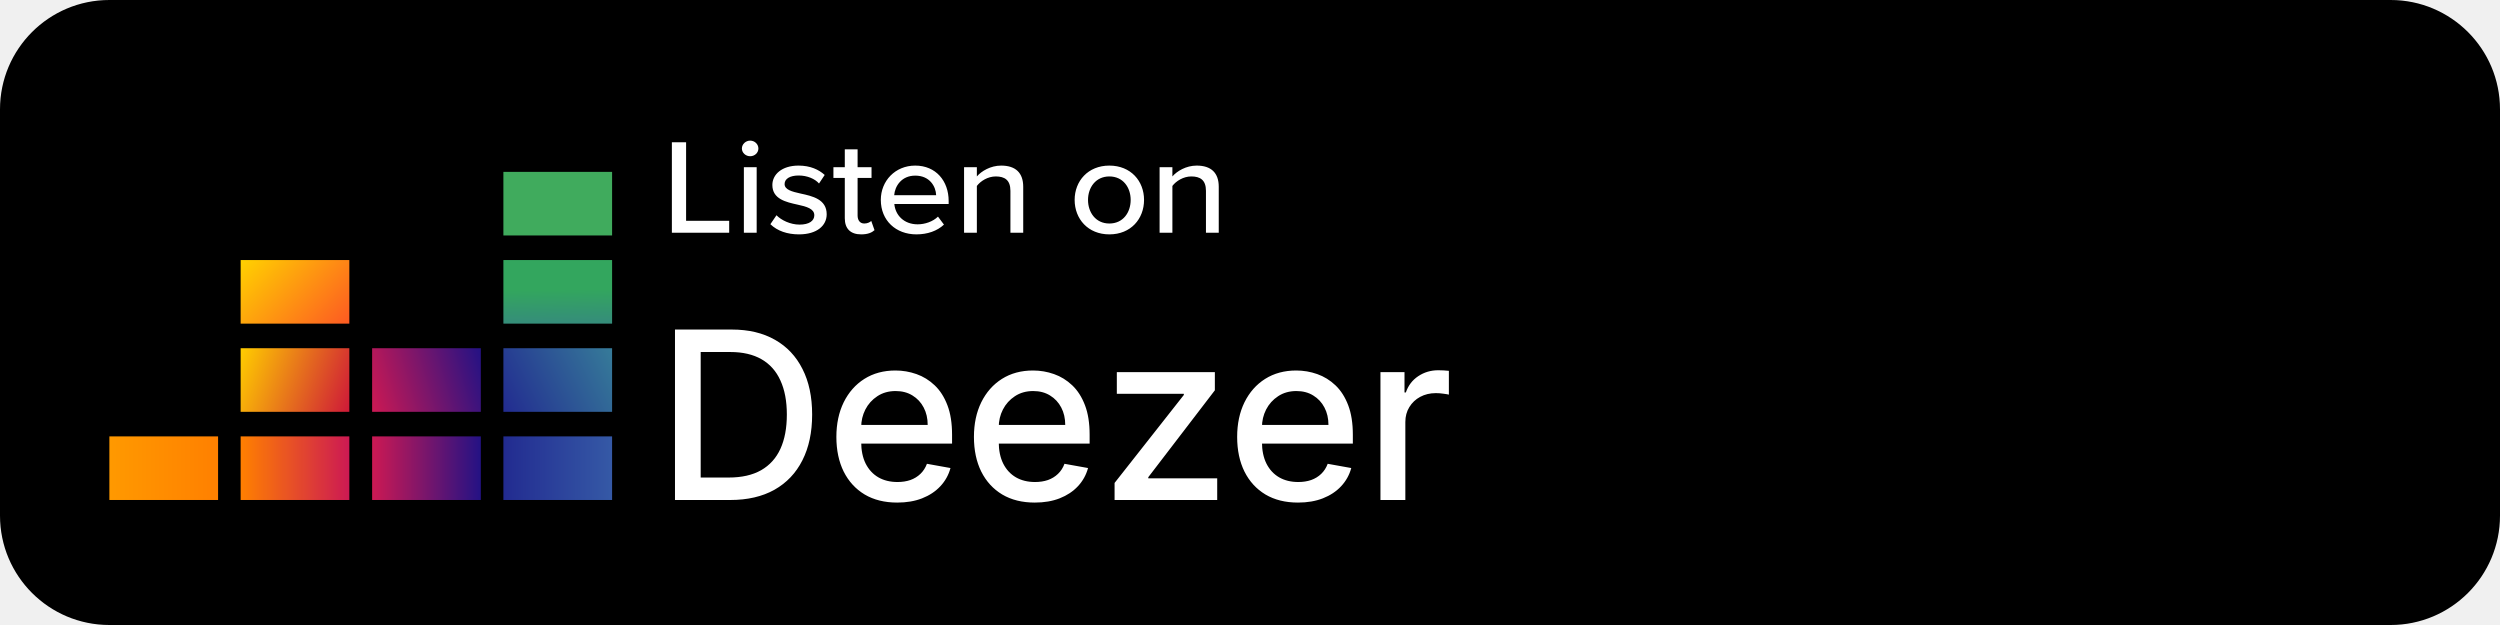
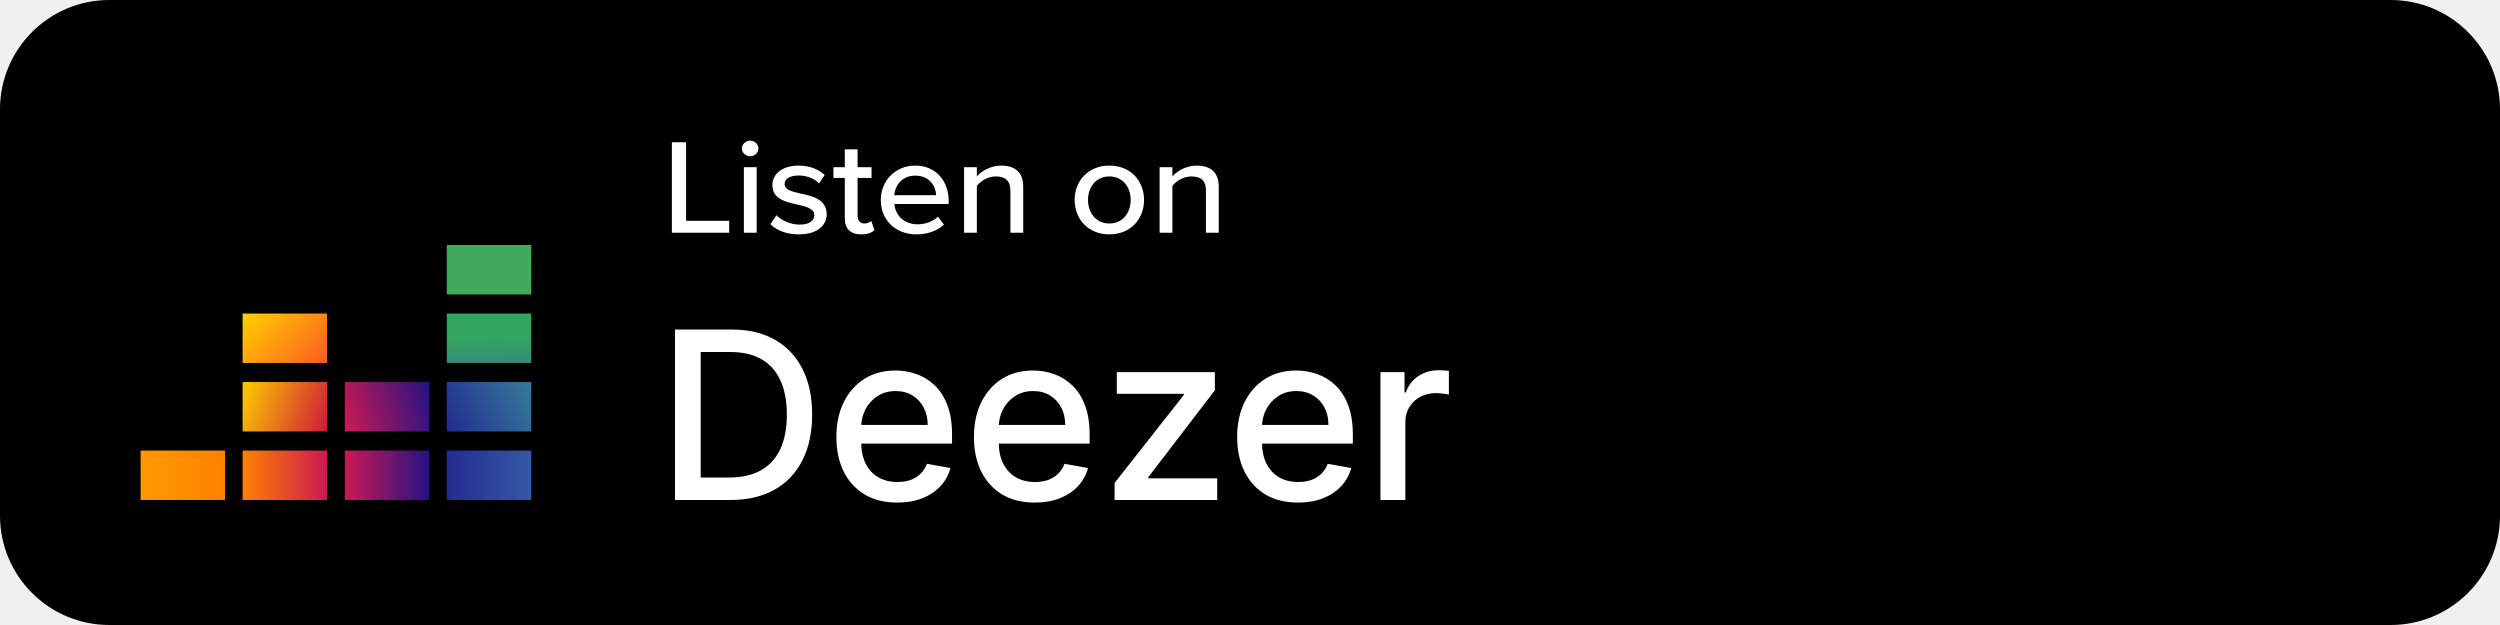
<svg xmlns="http://www.w3.org/2000/svg" width="160" height="40" viewBox="0 0 160 40" fill="none">
  <path d="M153 0H7C3.134 0 0 3.134 0 7V33C0 36.866 3.134 40 7 40H153C156.866 40 160 36.866 160 33V7C160 3.134 156.866 0 153 0Z" fill="black" />
  <path d="M43 14.896V9.104H43.91V14.132H46.668V14.896H43ZM48.009 9.999C47.727 9.999 47.481 9.781 47.481 9.504C47.481 9.226 47.727 9 48.009 9C48.3 9 48.537 9.226 48.537 9.504C48.537 9.781 48.3 9.999 48.009 9.999ZM47.608 14.896V10.702H48.427V14.896H47.608ZM49.304 14.349L49.695 13.776C49.996 14.088 50.578 14.375 51.17 14.375C51.789 14.375 52.116 14.132 52.116 13.776C52.116 13.359 51.616 13.22 51.051 13.098C50.305 12.933 49.431 12.742 49.431 11.839C49.431 11.171 50.032 10.598 51.106 10.598C51.861 10.598 52.408 10.858 52.781 11.197L52.417 11.744C52.162 11.449 51.67 11.232 51.115 11.232C50.56 11.232 50.214 11.44 50.214 11.779C50.214 12.143 50.687 12.265 51.233 12.386C51.998 12.551 52.908 12.751 52.908 13.715C52.908 14.436 52.289 15 51.133 15C50.396 15 49.75 14.783 49.304 14.349ZM55.114 15C54.422 15 54.067 14.627 54.067 13.967V11.388H53.339V10.702H54.067V9.556H54.886V10.702H55.778V11.388H54.886V13.793C54.886 14.088 55.032 14.305 55.314 14.305C55.505 14.305 55.678 14.227 55.76 14.14L55.969 14.731C55.796 14.887 55.541 15 55.114 15ZM56.372 12.794C56.372 11.579 57.292 10.598 58.575 10.598C59.895 10.598 60.714 11.579 60.714 12.864V13.055H57.237C57.301 13.767 57.847 14.357 58.73 14.357C59.194 14.357 59.704 14.184 60.031 13.863L60.413 14.375C59.977 14.783 59.358 15 58.648 15C57.337 15 56.372 14.114 56.372 12.794ZM58.575 11.24C57.692 11.24 57.273 11.918 57.228 12.491H59.913C59.895 11.935 59.503 11.24 58.575 11.24ZM64.667 14.896V12.213C64.667 11.518 64.294 11.292 63.729 11.292C63.22 11.292 62.755 11.588 62.519 11.9V14.896H61.7V10.702H62.519V11.292C62.81 10.954 63.392 10.598 64.075 10.598C65.004 10.598 65.486 11.067 65.486 11.952V14.896H64.667ZM70.998 15C69.633 15 68.777 14.01 68.777 12.794C68.777 11.588 69.633 10.598 70.998 10.598C72.372 10.598 73.219 11.588 73.219 12.794C73.219 14.01 72.372 15 70.998 15ZM70.998 14.305C71.881 14.305 72.363 13.593 72.363 12.794C72.363 12.004 71.881 11.292 70.998 11.292C70.124 11.292 69.633 12.004 69.633 12.794C69.633 13.593 70.124 14.305 70.998 14.305ZM77.181 14.896V12.213C77.181 11.518 76.808 11.292 76.243 11.292C75.734 11.292 75.269 11.588 75.033 11.9V14.896H74.214V10.702H75.033V11.292C75.324 10.954 75.907 10.598 76.589 10.598C77.518 10.598 78 11.067 78 11.952V14.896H77.181Z" fill="white" />
  <path d="M46.73 32H43.199V21.091H46.842C47.911 21.091 48.829 21.309 49.596 21.746C50.363 22.179 50.951 22.803 51.359 23.616C51.771 24.425 51.977 25.397 51.977 26.529C51.977 27.666 51.769 28.642 51.354 29.459C50.942 30.276 50.345 30.904 49.564 31.345C48.783 31.782 47.838 32 46.73 32ZM44.844 30.562H46.64C47.471 30.562 48.161 30.405 48.712 30.093C49.262 29.777 49.674 29.321 49.947 28.724C50.221 28.124 50.358 27.392 50.358 26.529C50.358 25.674 50.221 24.947 49.947 24.351C49.678 23.754 49.275 23.302 48.738 22.992C48.202 22.684 47.536 22.529 46.741 22.529H44.844V30.562ZM57.422 32.165C56.616 32.165 55.922 31.993 55.339 31.648C54.761 31.3 54.313 30.812 53.997 30.184C53.685 29.552 53.528 28.811 53.528 27.962C53.528 27.124 53.685 26.386 53.997 25.746C54.313 25.107 54.754 24.608 55.318 24.25C55.886 23.891 56.55 23.712 57.31 23.712C57.772 23.712 58.219 23.788 58.653 23.941C59.086 24.093 59.475 24.333 59.819 24.66C60.164 24.986 60.435 25.411 60.634 25.933C60.833 26.451 60.932 27.082 60.932 27.824V28.389H54.428V27.195H59.372C59.372 26.776 59.286 26.405 59.116 26.082C58.946 25.755 58.706 25.498 58.397 25.31C58.092 25.121 57.733 25.027 57.321 25.027C56.873 25.027 56.483 25.137 56.149 25.358C55.819 25.574 55.563 25.858 55.382 26.21C55.205 26.558 55.116 26.936 55.116 27.345V28.277C55.116 28.823 55.212 29.289 55.403 29.672C55.599 30.056 55.87 30.349 56.218 30.551C56.566 30.75 56.973 30.849 57.438 30.849C57.74 30.849 58.015 30.807 58.264 30.722C58.512 30.633 58.727 30.501 58.908 30.327C59.089 30.153 59.228 29.939 59.324 29.683L60.831 29.954C60.711 30.398 60.494 30.787 60.181 31.121C59.872 31.451 59.484 31.709 59.015 31.893C58.55 32.075 58.019 32.165 57.422 32.165ZM66.226 32.165C65.42 32.165 64.725 31.993 64.143 31.648C63.564 31.3 63.117 30.812 62.801 30.184C62.488 29.552 62.332 28.811 62.332 27.962C62.332 27.124 62.488 26.386 62.801 25.746C63.117 25.107 63.557 24.608 64.122 24.25C64.69 23.891 65.354 23.712 66.114 23.712C66.576 23.712 67.023 23.788 67.456 23.941C67.89 24.093 68.278 24.333 68.623 24.66C68.967 24.986 69.239 25.411 69.438 25.933C69.637 26.451 69.736 27.082 69.736 27.824V28.389H63.232V27.195H68.175C68.175 26.776 68.09 26.405 67.92 26.082C67.749 25.755 67.51 25.498 67.201 25.31C66.895 25.121 66.537 25.027 66.125 25.027C65.677 25.027 65.287 25.137 64.953 25.358C64.623 25.574 64.367 25.858 64.186 26.21C64.008 26.558 63.919 26.936 63.919 27.345V28.277C63.919 28.823 64.015 29.289 64.207 29.672C64.402 30.056 64.674 30.349 65.022 30.551C65.37 30.75 65.777 30.849 66.242 30.849C66.544 30.849 66.819 30.807 67.067 30.722C67.316 30.633 67.531 30.501 67.712 30.327C67.893 30.153 68.032 29.939 68.127 29.683L69.635 29.954C69.514 30.398 69.298 30.787 68.985 31.121C68.676 31.451 68.287 31.709 67.819 31.893C67.353 32.075 66.822 32.165 66.226 32.165ZM71.333 32V30.908L75.765 25.278V25.203H71.477V23.818H77.751V24.979L73.49 30.541V30.615H77.901V32H71.333ZM83.072 32.165C82.265 32.165 81.571 31.993 80.989 31.648C80.41 31.3 79.963 30.812 79.647 30.184C79.334 29.552 79.178 28.811 79.178 27.962C79.178 27.124 79.334 26.386 79.647 25.746C79.963 25.107 80.403 24.608 80.968 24.25C81.536 23.891 82.2 23.712 82.96 23.712C83.421 23.712 83.869 23.788 84.302 23.941C84.735 24.093 85.124 24.333 85.469 24.66C85.813 24.986 86.085 25.411 86.284 25.933C86.482 26.451 86.582 27.082 86.582 27.824V28.389H80.078V27.195H85.021C85.021 26.776 84.936 26.405 84.765 26.082C84.595 25.755 84.355 25.498 84.046 25.31C83.741 25.121 83.382 25.027 82.97 25.027C82.523 25.027 82.132 25.137 81.799 25.358C81.468 25.574 81.213 25.858 81.031 26.21C80.854 26.558 80.765 26.936 80.765 27.345V28.277C80.765 28.823 80.861 29.289 81.053 29.672C81.248 30.056 81.52 30.349 81.868 30.551C82.216 30.75 82.622 30.849 83.088 30.849C83.389 30.849 83.665 30.807 83.913 30.722C84.162 30.633 84.377 30.501 84.558 30.327C84.739 30.153 84.877 29.939 84.973 29.683L86.481 29.954C86.36 30.398 86.143 30.787 85.831 31.121C85.522 31.451 85.133 31.709 84.664 31.893C84.199 32.075 83.668 32.165 83.072 32.165ZM88.349 32V23.818H89.888V25.118H89.974C90.123 24.678 90.386 24.331 90.762 24.079C91.142 23.823 91.572 23.696 92.051 23.696C92.15 23.696 92.268 23.699 92.403 23.706C92.541 23.713 92.649 23.722 92.728 23.733V25.256C92.664 25.239 92.55 25.219 92.387 25.198C92.223 25.173 92.06 25.16 91.897 25.16C91.52 25.16 91.185 25.24 90.89 25.4C90.599 25.556 90.368 25.775 90.197 26.055C90.027 26.332 89.942 26.648 89.942 27.004V32H88.349Z" fill="white" />
-   <path d="M39.174 11H32.217V15.07H39.174V11Z" fill="#40AB5D" />
-   <path d="M39.174 16.643H32.217V20.713H39.174V16.643Z" fill="url(#paint0_linear_312_13345)" />
-   <path d="M39.174 22.286H32.217V26.357H39.174V22.286Z" fill="url(#paint1_linear_312_13345)" />
-   <path d="M13.957 27.929H7V31.999H13.957V27.929Z" fill="url(#paint2_linear_312_13345)" />
-   <path d="M22.358 27.929H15.401V31.999H22.358V27.929Z" fill="url(#paint3_linear_312_13345)" />
-   <path d="M30.773 27.929H23.816V31.999H30.773V27.929Z" fill="url(#paint4_linear_312_13345)" />
-   <path d="M39.174 27.929H32.217V31.999H39.174V27.929Z" fill="url(#paint5_linear_312_13345)" />
-   <path d="M30.773 22.286H23.816V26.357H30.773V22.286Z" fill="url(#paint6_linear_312_13345)" />
-   <path d="M22.358 22.286H15.401V26.357H22.358V22.286Z" fill="url(#paint7_linear_312_13345)" />
-   <path d="M22.358 16.643H15.401V20.713H22.358V16.643Z" fill="url(#paint8_linear_312_13345)" />
+   <path d="M34.001 15.682H28.595V18.845H34.001V15.682Z" fill="#40AB5D" />
+   <path d="M34.001 20.066H28.595V23.229H34.001V20.066Z" fill="url(#paint0_linear_312_13345)" />
+   <path d="M34.001 24.451H28.595V27.614H34.001V24.451Z" fill="url(#paint1_linear_312_13345)" />
+   <path d="M14.406 28.836H9V31.999H14.406V28.836Z" fill="url(#paint2_linear_312_13345)" />
+   <path d="M20.934 28.836H15.528V31.999H20.934V28.836Z" fill="url(#paint3_linear_312_13345)" />
+   <path d="M27.473 28.836H22.067V31.999H27.473V28.836Z" fill="url(#paint4_linear_312_13345)" />
+   <path d="M34.001 28.836H28.595V31.999H34.001V28.836Z" fill="url(#paint5_linear_312_13345)" />
+   <path d="M27.473 24.451H22.067V27.614H27.473V24.451Z" fill="url(#paint6_linear_312_13345)" />
+   <path d="M20.934 24.451H15.528V27.614H20.934V24.451Z" fill="url(#paint7_linear_312_13345)" />
+   <path d="M20.934 20.066H15.528V23.229H20.934V20.066Z" fill="url(#paint8_linear_312_13345)" />
  <defs>
-     <linearGradient id="paint0_linear_312_13345" x1="35.729" y1="20.748" x2="35.664" y2="16.583" gradientUnits="userSpaceOnUse">
+     <linearGradient id="paint0_linear_312_13345" x1="31.324" y1="23.257" x2="31.273" y2="20.02" gradientUnits="userSpaceOnUse">
      <stop stop-color="#358C7B" />
      <stop offset="0.526" stop-color="#33A65E" />
    </linearGradient>
-     <linearGradient id="paint1_linear_312_13345" x1="32.114" y1="26.148" x2="39.279" y2="22.497" gradientUnits="userSpaceOnUse">
+     <linearGradient id="paint1_linear_312_13345" x1="28.515" y1="27.452" x2="34.082" y2="24.615" gradientUnits="userSpaceOnUse">
      <stop stop-color="#222B90" />
      <stop offset="1" stop-color="#367B99" />
    </linearGradient>
-     <linearGradient id="paint2_linear_312_13345" x1="7.001" y1="29.965" x2="13.952" y2="29.965" gradientUnits="userSpaceOnUse">
+     <linearGradient id="paint2_linear_312_13345" x1="9.001" y1="30.419" x2="14.402" y2="30.419" gradientUnits="userSpaceOnUse">
      <stop stop-color="#FF9900" />
      <stop offset="1" stop-color="#FF8000" />
    </linearGradient>
-     <linearGradient id="paint3_linear_312_13345" x1="15.409" y1="29.965" x2="22.36" y2="29.965" gradientUnits="userSpaceOnUse">
+     <linearGradient id="paint3_linear_312_13345" x1="15.534" y1="30.419" x2="20.936" y2="30.419" gradientUnits="userSpaceOnUse">
      <stop stop-color="#FF8000" />
      <stop offset="1" stop-color="#CC1953" />
    </linearGradient>
-     <linearGradient id="paint4_linear_312_13345" x1="23.814" y1="29.965" x2="30.765" y2="29.965" gradientUnits="userSpaceOnUse">
+     <linearGradient id="paint4_linear_312_13345" x1="22.066" y1="30.419" x2="27.467" y2="30.419" gradientUnits="userSpaceOnUse">
      <stop stop-color="#CC1953" />
      <stop offset="1" stop-color="#241284" />
    </linearGradient>
-     <linearGradient id="paint5_linear_312_13345" x1="32.213" y1="29.965" x2="39.164" y2="29.965" gradientUnits="userSpaceOnUse">
+     <linearGradient id="paint5_linear_312_13345" x1="28.592" y1="30.419" x2="33.993" y2="30.419" gradientUnits="userSpaceOnUse">
      <stop stop-color="#222B90" />
      <stop offset="1" stop-color="#3559A6" />
    </linearGradient>
-     <linearGradient id="paint6_linear_312_13345" x1="23.54" y1="25.419" x2="31.04" y2="23.226" gradientUnits="userSpaceOnUse">
+     <linearGradient id="paint6_linear_312_13345" x1="21.853" y1="26.885" x2="27.68" y2="25.181" gradientUnits="userSpaceOnUse">
      <stop stop-color="#CC1953" />
      <stop offset="1" stop-color="#241284" />
    </linearGradient>
-     <linearGradient id="paint7_linear_312_13345" x1="15.162" y1="22.967" x2="22.608" y2="25.677" gradientUnits="userSpaceOnUse">
+     <linearGradient id="paint7_linear_312_13345" x1="15.342" y1="24.98" x2="21.128" y2="27.086" gradientUnits="userSpaceOnUse">
      <stop offset="0.003" stop-color="#FFCC00" />
      <stop offset="1" stop-color="#CE1938" />
    </linearGradient>
-     <linearGradient id="paint8_linear_312_13345" x1="15.993" y1="16.01" x2="21.776" y2="21.346" gradientUnits="userSpaceOnUse">
+     <linearGradient id="paint8_linear_312_13345" x1="15.988" y1="19.575" x2="20.482" y2="23.721" gradientUnits="userSpaceOnUse">
      <stop offset="0.003" stop-color="#FFD100" />
      <stop offset="1" stop-color="#FD5A22" />
    </linearGradient>
  </defs>
</svg>
